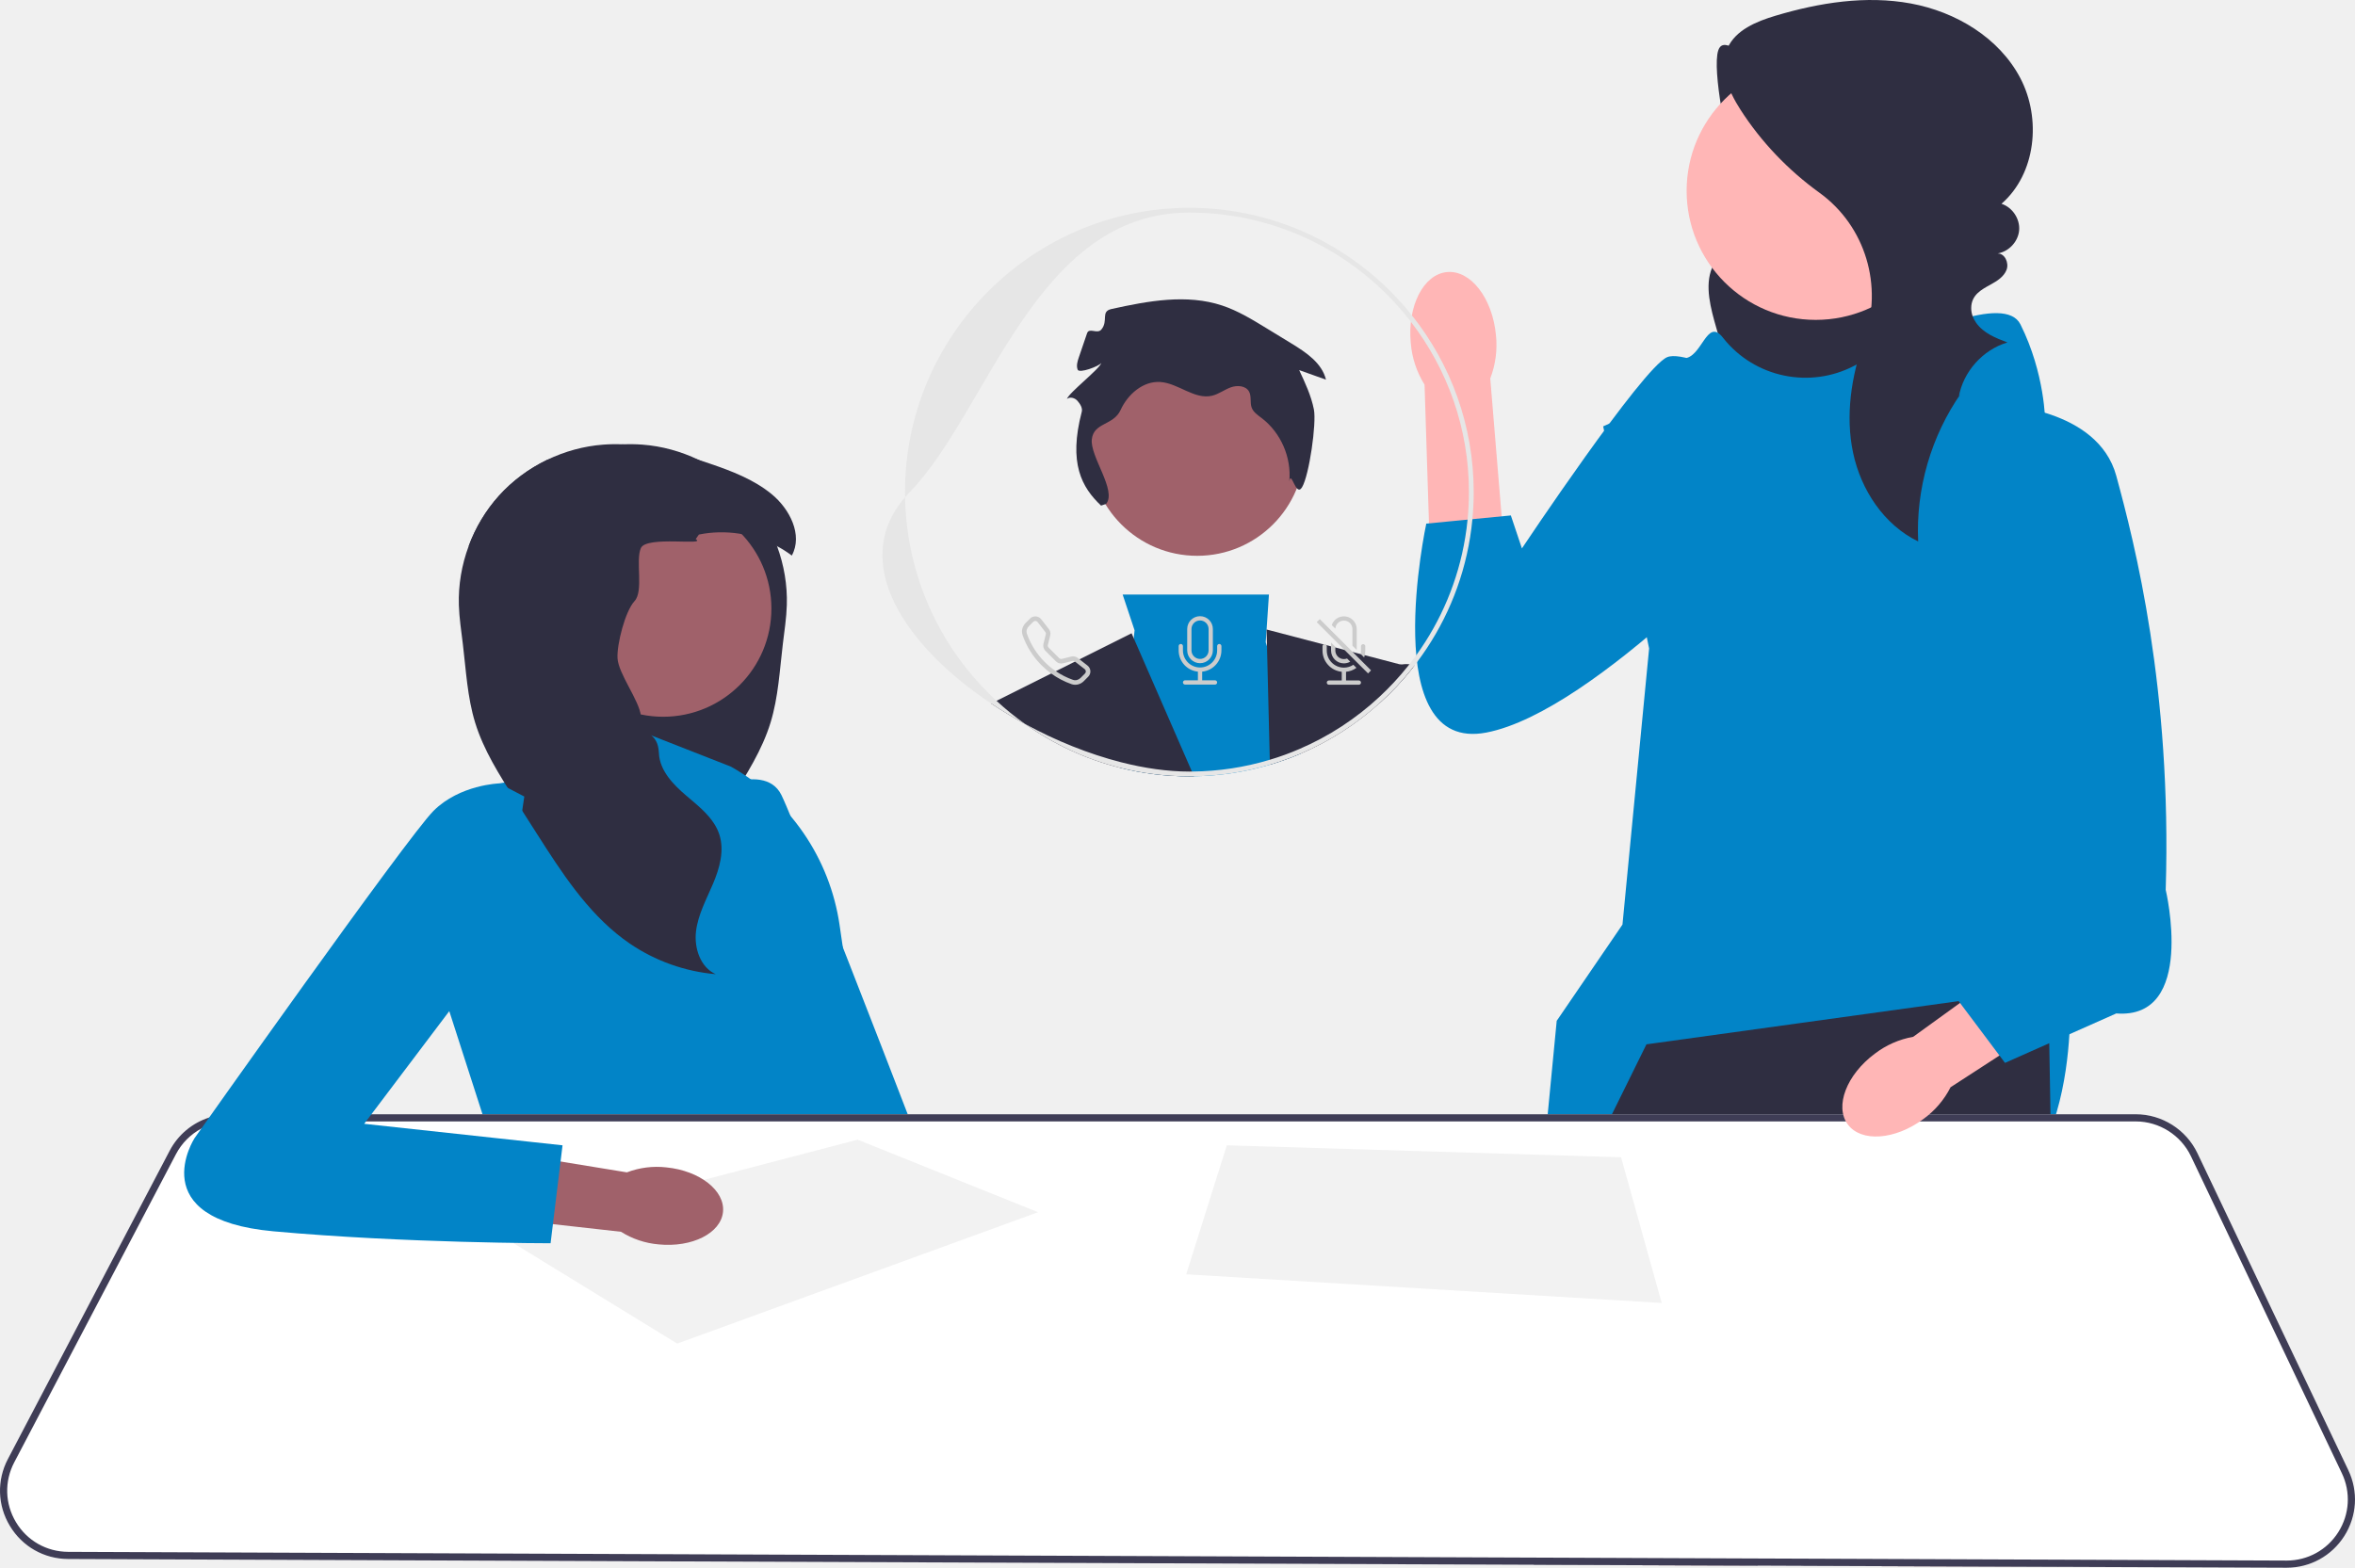
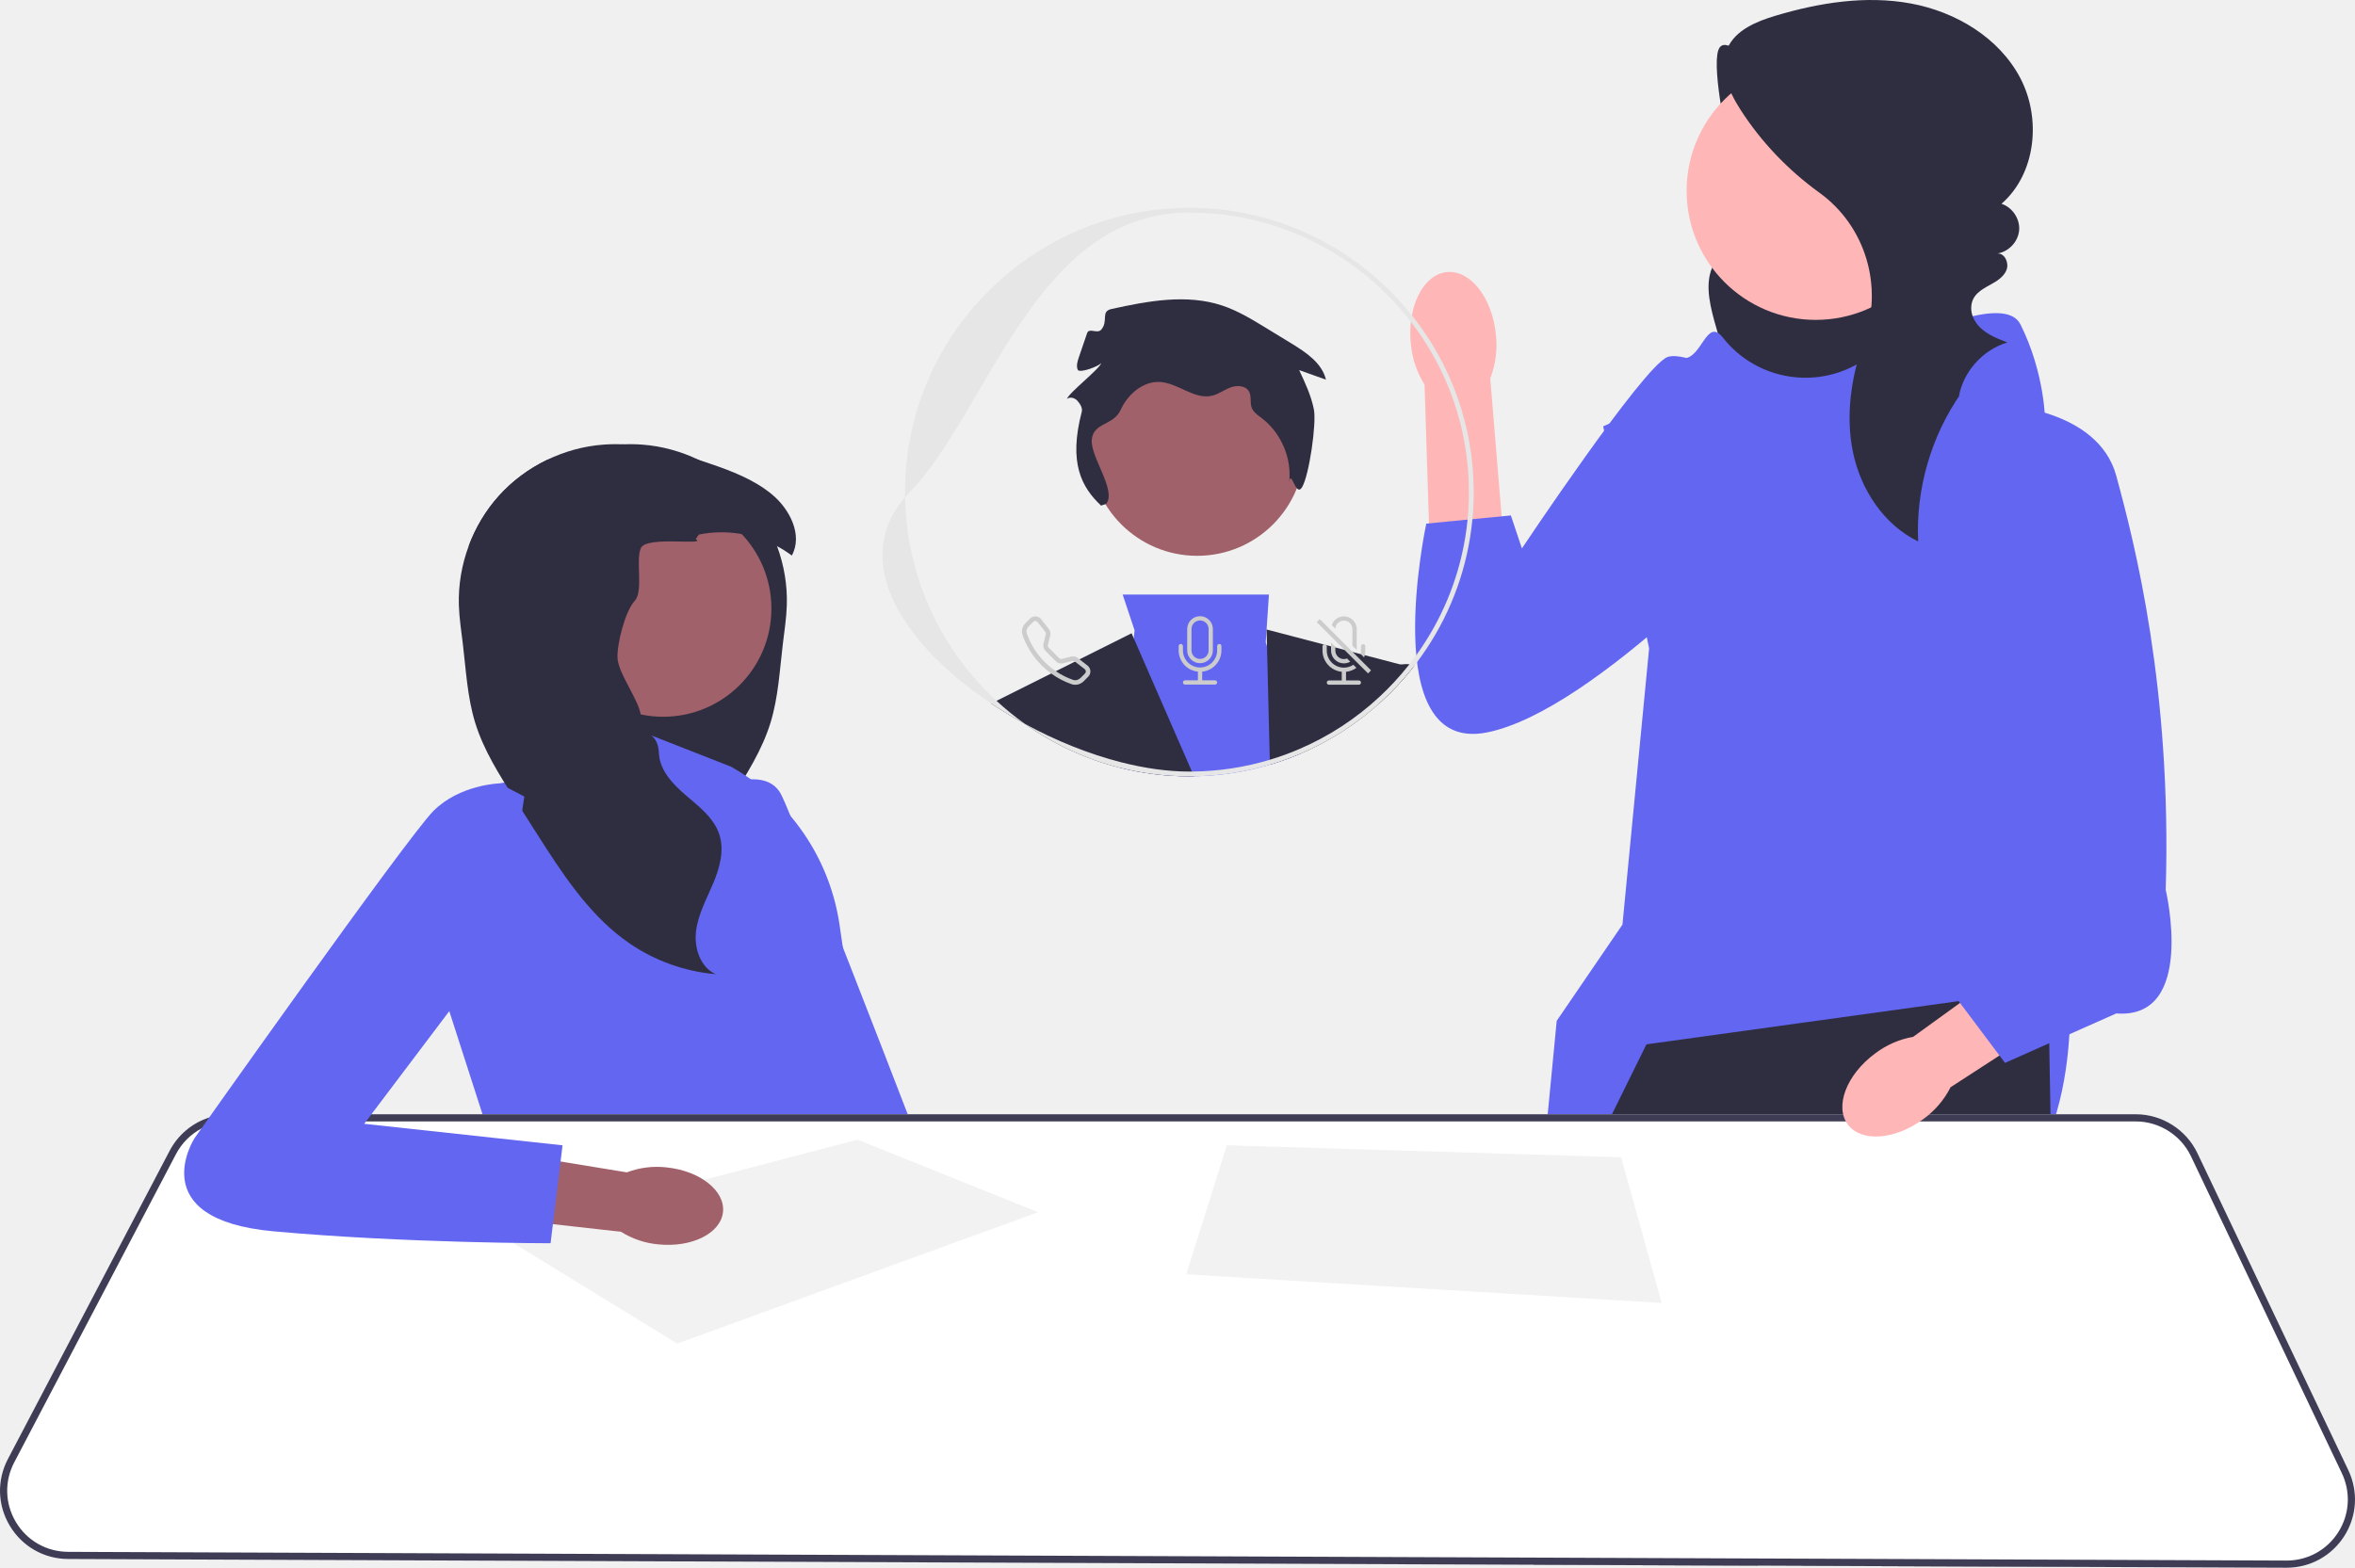
<svg xmlns="http://www.w3.org/2000/svg" width="985.56" height="656.27" viewBox="0 0 985.56 656.27">
  <path d="M741.278,25.355c-7.446,4.184-19.463-12.366-22.186-4.271-2.723,8.095,3.873,40.76,7.276,48.593,1.691,3.894,4.082,7.455,5.742,11.363,1.66,3.908,2.55,8.4,1.083,12.384-2.553,6.933-10.979,9.753-15.156,15.847-4.866,7.097-2.9,16.656-.626,24.955,1.961,7.153,4.05,14.371,7.824,20.756,3.774,6.385,9.464,11.944,16.573,14.057,9.052,2.69,18.727-.507,27.453-4.116,8.39-3.47,16.69-7.403,23.826-13.016,7.136-5.613,13.09-13.064,15.584-21.793,3.129-10.95,.515-22.934-4.903-32.951-5.418-10.017-13.432-18.363-21.655-26.242-13.849-13.27-28.588-25.612-44.083-36.916l3.248-8.652Z" fill="#2f2e41" />
  <polygon points="852.012 587.22 844.982 652.83 844.662 655.83 765.132 655.52 764.712 652.51 756.292 592.39 852.012 587.22" fill="#ffb6b6" />
  <path d="M730.412,652.38c0,.99-.01,1.99-.02,3l-82.56-.32-.27-3.01-5.09-57.07,85.37-10.35s2.75,30.27,2.57,67.75Z" fill="#ffb6b6" />
-   <path d="M721.223,141.579c13.114,16.52,36.235,21.307,54.896,11.474,26.636-14.036,63.002-30.123,69.429-17.269,10.348,20.696,10.348,40.781,10.348,40.781l10.348,241.203s5.174,97.39-59.501,88.794c-64.675-8.596-165.569,27.622-165.569,27.622l10.306-106.855,27.519-40.288,11.148-115.584-19.222-92.987,23.283-10.348s2.587-18.109,10.348-18.109c7.761,0,9.635-17.396,16.459-8.698,.068,.087,.138,.175,.208,.264Z" fill="#0284c7" />
+   <path d="M721.223,141.579c13.114,16.52,36.235,21.307,54.896,11.474,26.636-14.036,63.002-30.123,69.429-17.269,10.348,20.696,10.348,40.781,10.348,40.781l10.348,241.203s5.174,97.39-59.501,88.794c-64.675-8.596-165.569,27.622-165.569,27.622l10.306-106.855,27.519-40.288,11.148-115.584-19.222-92.987,23.283-10.348s2.587-18.109,10.348-18.109c7.761,0,9.635-17.396,16.459-8.698,.068,.087,.138,.175,.208,.264Z" fill="#6366f1" />
  <polygon points="861.532 655.9 844.662 655.83 765.132 655.52 754.782 655.48 754.182 652.47 738.182 571.7 735.682 652.4 735.592 655.4 730.392 655.38 647.832 655.06 641.912 655.03 641.892 652.03 641.542 594.99 641.222 542.17 641.172 534.18 641.182 534.17 665.902 484.06 673.112 469.44 674.592 466.44 689.032 437.17 819.692 419.08 821.692 418.8 857.192 413.89 857.452 428.44 857.602 436.7 858.132 466.44 858.192 469.44 858.252 472.87 861.472 652.89 861.532 655.9" fill="#2f2e41" />
  <circle cx="759.877" cy="79.879" r="54.028" fill="#ffb6b6" />
  <path d="M820.782,164.494c-12.61,17.988-19.059,40.214-18.035,62.158-14.297-6.926-23.947-21.559-27.231-37.102-3.284-15.543-.779-31.864,4.499-46.848,.053-.15,.106-.3,.159-.449,8.013-22.491,.567-47.629-18.787-61.61-13.055-9.431-24.378-21.262-33.068-34.824-4.906-7.656-9.076-17.261-5.411-25.583,3.377-7.668,12.102-11.253,20.13-13.651,18.333-5.476,37.812-8.592,56.629-5.127,18.817,3.465,36.931,14.286,45.824,31.227,8.893,16.941,6.563,40.061-7.871,52.62,4.553,1.472,7.774,6.298,7.387,11.067-.387,4.769-4.343,9.013-9.073,9.732,3.086-.109,4.908,3.955,3.807,6.841-1.101,2.885-3.939,4.678-6.646,6.163-3.857,2.116-8.132,4.328-8.148,9.868-.007,2.221,.785,4.377,2.08,6.183,3.136,4.375,8.2,6.345,13.074,8.195-10.309,3.036-18.53,12.251-20.376,22.838l1.058-1.696Z" fill="#2f2e41" />
  <g>
    <path id="uuid-949a288c-1385-4c96-9df8-4f861626eeb5-542" d="M590.399,143.593c-1.474-15.468,5.312-28.768,15.156-29.704,9.844-.937,19.017,10.843,20.49,26.317,.673,6.173-.142,12.418-2.377,18.212l5.419,65.619-30.847,1.887-2.067-64.889c-3.29-5.269-5.27-11.25-5.774-17.441Z" fill="#ffb6b6" />
-     <path d="M758.461,174.722s-50.397-29.645-60.772-25.198c-10.376,4.447-60.772,80.042-60.772,80.042l-4.633-13.795-35.388,3.42s-20.752,96.347,25.198,87.453c45.95-8.894,121.545-91.9,121.545-91.9l14.823-40.021Z" fill="#0284c7" />
+     <path d="M758.461,174.722s-50.397-29.645-60.772-25.198c-10.376,4.447-60.772,80.042-60.772,80.042l-4.633-13.795-35.388,3.42s-20.752,96.347,25.198,87.453c45.95-8.894,121.545-91.9,121.545-91.9l14.823-40.021Z" fill="#6366f1" />
  </g>
-   <path d="M290.895,334.007s28.455-16.682,36.118-1.214c7.663,15.469,78.457,200.004,78.457,200.004l-45.62,8.883-68.956-207.673Z" fill="#0284c7" />
+   <path d="M290.895,334.007s28.455-16.682,36.118-1.214c7.663,15.469,78.457,200.004,78.457,200.004l-45.62,8.883-68.956-207.673Z" fill="#6366f1" />
  <path d="M228.832,223.77l1.341,1.91c-5.001,2.887-5.738,10.17-3.393,15.455,2.345,5.285,6.884,9.202,10.81,13.448,3.926,4.246,7.505,9.504,7.141,15.277-.409,6.493-5.702,11.84-6.44,18.306-1.066,9.415,7.701,17.676,7.266,27.144-.329,7.23-5.889,13.039-11.405,17.729-4.317,3.677-9.015,7.372-11.929,12.115-.799,1.306-1.466,2.7-1.954,4.192-2.176,6.733-.124,14.069,2.638,20.58,2.753,6.511,6.262,12.87,7.124,19.887,.853,7.017-1.794,15.117-8.252,17.995,12.861-1.101,25.412-5.587,36.062-12.879,.959-.657,1.892-1.332,2.816-2.025,15.1-11.369,25.705-27.792,35.911-43.798,.844-1.315,1.679-2.638,2.523-3.953,2.265-3.562,4.539-7.115,6.813-10.676,6.484-10.179,13.048-20.509,16.583-32.038,3.251-10.632,3.802-21.868,5.134-32.909,.648-5.409,1.501-10.801,1.661-16.245,.258-8.376-1.172-16.787-4.086-24.648-2.851-7.728-7.132-14.931-12.648-21.06-5.649-6.28-12.559-11.387-20.163-15.064-7.363-3.562-15.375-5.773-23.538-6.386-2.736-.204-5.463-.24-8.189-.115-10.756,.444-21.388,3.162-31.727,6.502-7.603,3.677-14.514,8.784-20.163,15.064-5.516,6.129-9.797,13.332-12.648,21.06,9.912-5.294,21.69-7.115,32.713-4.867Z" fill="#2f2e41" />
-   <path d="M305.918,320.94l-51-20-1.291,20-44.709,7-21,95,19,59,142,4-5-20s23-26,9-68l-1.555-10.689c-4.065-27.947-20.847-52.435-45.445-66.311l-0-0Z" fill="#0284c7" />
+   <path d="M305.918,320.94l-51-20-1.291,20-44.709,7-21,95,19,59,142,4-5-20s23-26,9-68l-1.555-10.689c-4.065-27.947-20.847-52.435-45.445-66.311l-0-0Z" fill="#6366f1" />
  <circle cx="277.533" cy="254.742" r="45.299" fill="#a0616a" />
  <path d="M192.033,253.285c.16,5.445,1.013,10.836,1.661,16.245,1.332,11.041,1.883,22.277,5.134,32.909,3.535,11.529,10.099,21.859,16.583,32.038,2.274,3.562,4.548,7.115,6.813,10.676,.844,1.315,1.679,2.638,2.523,3.953,10.206,16.006,20.811,32.429,35.911,43.798,.924,.693,1.856,1.368,2.816,2.025,10.65,7.292,23.2,11.778,36.062,12.879-6.457-2.878-9.104-10.978-8.252-17.995,.862-7.017,4.37-13.377,7.124-19.887,2.762-6.511,4.814-13.847,2.638-20.58-.489-1.492-1.155-2.887-1.954-4.192-2.913-4.743-7.612-8.438-11.929-12.115-5.516-4.69-11.076-10.499-11.405-17.729-.435-9.468-6.484-6.297-7.55-15.713-.737-6.466-9.362-17.489-9.77-23.982-.364-5.773,3.18-19.736,7.106-23.982,3.926-4.246,.32-16.92,2.665-22.205,2.345-5.285,27.934-.862,22.934-3.748l1.341-1.91c11.023-2.247,22.801-.426,32.713,4.867,2.158,1.146,4.219,2.451,6.173,3.926,4.716-8.616-.879-19.55-8.491-25.758-7.452-6.093-16.636-9.611-25.749-12.71-1.572-.533-3.153-1.066-4.743-1.581-10.339-3.34-20.971-6.058-31.727-6.502-2.727-.124-5.454-.089-8.189,.115-8.163,.613-16.174,2.824-23.538,6.386-7.603,3.677-14.514,8.784-20.163,15.064-5.516,6.129-9.797,13.332-12.648,21.06-2.913,7.861-4.343,16.272-4.086,24.648Z" fill="#2f2e41" />
  <path d="M982.762,615.41l-63.14-132.67c-4.71-9.9-14.84-16.3-25.81-16.3H96.292c-3.03,0-5.98,.47-8.76,1.37-7.03,2.25-13.01,7.17-16.55,13.93L3.302,610.76c-4.68,8.91-4.37,19.39,.83,28.01,5.19,8.63,14.3,13.81,24.37,13.85l613.41,2.41,5.92,.03,82.56,.32,5.2,.02,19.19,.08,10.35,.04,79.53,.31,16.87,.07,95.31,.37h.12c9.84,0,18.85-4.96,24.13-13.27,5.3-8.35,5.92-18.67,1.67-27.59Z" fill="#fff" />
  <path d="M982.762,615.41l-63.14-132.67c-4.71-9.9-14.84-16.3-25.81-16.3H96.292c-3.03,0-5.98,.47-8.76,1.37-7.03,2.25-13.01,7.17-16.55,13.93L3.302,610.76c-4.68,8.91-4.37,19.39,.83,28.01,5.19,8.63,14.3,13.81,24.37,13.85l613.41,2.41,5.92,.03,82.56,.32,5.2,.02,19.19,.08,10.35,.04,79.53,.31,16.87,.07,95.31,.37h.12c9.84,0,18.85-4.96,24.13-13.27,5.3-8.35,5.92-18.67,1.67-27.59Zm-4.2,25.98c-4.73,7.45-12.79,11.88-21.6,11.88h-.11l-95.38-.38-16.49-.06-80.27-.32-10.53-.04-18.5-.07-5.27-.02-82.85-.33-5.67-.02-613.38-2.41c-9.01-.04-17.17-4.67-21.81-12.39-4.65-7.72-4.93-17.1-.74-25.08l67.68-129.01c2.44-4.65,6.16-8.33,10.61-10.7,3.63-1.94,7.75-3,12.04-3H893.812c9.82,0,18.88,5.73,23.1,14.59l63.14,132.66c3.81,8,3.25,17.23-1.49,24.7Z" fill="#3f3d56" />
  <polygon points="283.418 562.44 434.418 507.44 358.918 477.074 208.418 516.44 283.418 562.44" fill="#f2f2f2" />
  <polygon points="513.418 479.44 496.418 533.44 695.418 545.44 678.418 484.44 513.418 479.44" fill="#f2f2f2" />
  <path id="uuid-bc099db1-a2ce-4512-8b55-449b58adbd20-543" d="M278.846,488.677c13.992,1.387,24.617,9.731,23.732,18.636-.884,8.904-12.943,14.995-26.939,13.605-5.599-.478-11.001-2.291-15.756-5.285l-59.209-6.627,3.702-27.719,57.976,9.476c5.252-2.002,10.907-2.718,16.492-2.086Z" fill="#a0616a" />
-   <path d="M219.418,333.44l-10.5-5.5s-16.5,.5-27.5,11.5c-11,11-100,137-100,137,0,0-22,34,33,39s116,5,116,5l5-41-83-9,58.122-77,8.878-60Z" fill="#0284c7" />
+   <path d="M219.418,333.44l-10.5-5.5s-16.5,.5-27.5,11.5c-11,11-100,137-100,137,0,0-22,34,33,39s116,5,116,5l5-41-83-9,58.122-77,8.878-60Z" fill="#6366f1" />
  <g>
    <g>
      <g>
-         <path d="M531.448,320.12c-10.09,2.99-20.75,4.68-31.76,4.84-.65,.02-1.3,.03-1.95,.03-9.96,0-19.63-1.23-28.88-3.55l.24-2.37,5.38-51.89,.34-3.32-4.99-14.97h61.22l-.98,14.63-.36,5.33,.53,1.69,13.5,43.02,.6,1.92c-4.18,1.79-8.48,3.34-12.89,4.64Z" fill="#0284c7" />
+         <path d="M531.448,320.12c-10.09,2.99-20.75,4.68-31.76,4.84-.65,.02-1.3,.03-1.95,.03-9.96,0-19.63-1.23-28.88-3.55l.24-2.37,5.38-51.89,.34-3.32-4.99-14.97h61.22l-.98,14.63-.36,5.33,.53,1.69,13.5,43.02,.6,1.92c-4.18,1.79-8.48,3.34-12.89,4.64Z" fill="#6366f1" />
        <path d="M468.858,321.44c-14.53-3.63-28.01-9.95-39.88-18.38-4.89-2.65-9.64-5.52-14.19-8.56l2.25-1.13,56.53-28.27,.91,2.08,24.34,55.8,.87,1.98c-.65,.02-1.3,.03-1.95,.03-9.96,0-19.63-1.23-28.88-3.55Z" fill="#2f2e41" />
        <path d="M592.018,278.52c-.25,.34-.51,.67-.77,1-4.22,5.36-8.9,10.34-13.96,14.89l-.04-2.67-.14-9.83s4.04-2.95,9.03-3.72c1.19-.19,2.44-.25,3.7-.11,.73,.07,1.45,.21,2.18,.44Z" fill="#2f2e41" />
        <path d="M577.288,294.41c-9.68,8.73-20.8,15.89-32.95,21.07-4.18,1.79-8.48,3.34-12.89,4.64l-.05-2.07-1.16-47.51-.17-7.02,56.07,14.67,2.98,.78,2.13,.55c-4.22,5.36-8.9,10.34-13.96,14.89Z" fill="#2f2e41" />
        <circle cx="501.015" cy="187.758" r="44.91" fill="#a0616a" />
      </g>
      <path d="M531.402,318.05c-10.34,3.12-21.27,4.83-32.58,4.93l.87,1.98c11.01-.16,21.67-1.85,31.76-4.84l-.05-2.07Zm-114.36-24.68c-23.05-21.3-37.68-51.58-38.27-85.22-23.53,27.24-.15,62.2,36.02,86.35,4.55,3.04,9.3,5.91,14.19,8.56-4.19-2.97-8.18-6.21-11.94-9.69Zm173.82-161.39c-21.82-27.4-55.45-44.99-93.12-44.99-65.61,0-119,53.38-119,119,0,.72,.01,1.44,.03,2.16,.62-.73,1.28-1.45,1.97-2.16,33-34,52.49-117,117-117,37.71,0,71.31,17.93,92.72,45.72,15.22,19.74,24.28,44.47,24.28,71.28,0,3.89-.19,7.74-.57,11.53-.24,2.52-.57,5.02-.98,7.49-2.98,18.15-10.15,34.92-20.48,49.25-.93,1.3-1.89,2.57-2.87,3.82-.24,.3-.47,.6-.72,.89-3.64,4.55-7.61,8.82-11.87,12.77-9.77,9.08-21.09,16.5-33.51,21.82-4,1.73-8.12,3.23-12.34,4.49-10.34,3.12-21.27,4.83-32.58,4.93-.36,.01-.72,.01-1.08,.01-9.06,0-18.77-1.39-28.64-3.92-13.48-3.45-27.27-9.01-40.12-16.01,11.87,8.43,25.35,14.75,39.88,18.38,9.25,2.32,18.92,3.55,28.88,3.55,.65,0,1.3-.01,1.95-.03,11.01-.16,21.67-1.85,31.76-4.84,4.41-1.3,8.71-2.85,12.89-4.64,12.15-5.18,23.27-12.34,32.95-21.07,5.06-4.55,9.74-9.53,13.96-14.89,.26-.33,.52-.66,.77-1,.34-.44,.68-.89,1.01-1.34,11.31-15.07,19.11-32.91,22.21-52.3,.4-2.49,.72-5.01,.96-7.56,.36-3.73,.54-7.51,.54-11.33,0-27.95-9.68-53.68-25.88-74.01Z" fill="#e6e6e6" />
    </g>
    <path d="M460.792,211.649c-8.082-7.624-13.717-17.729-8.078-39.271,.42-1.604-.705-3.325-1.792-4.577-1.087-1.252-3.136-1.834-4.425-.792,.918-2.704,13.503-12.364,14.421-15.069-1.073,1.423-9.255,4.473-9.911,2.817s-.081-3.518,.495-5.204l3.435-10.051c.864-2.528,4.272,.492,5.981-1.561,3.061-3.679-.432-7.558,4.242-8.589,15.296-3.376,31.512-6.392,46.372-1.437,6.491,2.165,12.394,5.761,18.234,9.327l10.685,6.525c6.13,3.743,12.788,8.184,14.467,15.168l-11.22-4.01c2.499,5.322,5.021,10.709,6.164,16.476,1.143,5.767-1.949,27.481-4.944,32.541-2.631,4.445-4.494-7.492-5.359-2.4,.991-10.003-3.512-20.378-11.494-26.487-1.637-1.253-3.504-2.458-4.232-4.387-.812-2.151,.002-4.738-1.107-6.752-1.379-2.504-4.979-2.743-7.663-1.76-2.684,.983-5.031,2.83-7.812,3.492-7.372,1.755-14.079-5.215-21.64-5.74-7.202-.499-13.645,5.139-16.64,11.708-2.995,6.569-11.279,5.147-12.054,12.325-.775,7.178,10.535,21.383,6,27l-2.126,.709Z" fill="#2f2e41" />
    <path d="M455.122,278.61l-3.35-2.61-.78-.6c-.75-.59-1.74-.79-2.67-.56l-3.92,.98c-.41,.1-.85-.02-1.15-.32l-4.4-4.4c-.3-.3-.42-.74-.32-1.15l.98-3.92c.24-.93,.03-1.91-.56-2.67l-3.21-4.13c-.08-.1-.17-.2-.26-.29-1.22-1.22-3.19-1.22-4.41,0l-1.85,1.85c-1.33,1.32-1.91,3.31-1.26,5.15,1.66,4.72,4.36,9.01,7.91,12.54,1.26,1.26,2.61,2.42,4.04,3.46,2.6,1.88,5.46,3.38,8.5,4.45,1.85,.65,3.83,.07,5.15-1.25l1.85-1.86c1.33-1.32,1.19-3.51-.29-4.67Zm-1.06,3.33l-1.85,1.85c-.87,.86-2.09,1.18-3.17,.8-2.55-.89-4.96-2.11-7.19-3.63-1.66-1.11-3.21-2.4-4.63-3.83-3.34-3.33-5.89-7.37-7.46-11.82-.38-1.08-.06-2.3,.8-3.17l1.86-1.85c.03-.04,.07-.07,.11-.1,.53-.41,1.29-.32,1.7,.21l3.21,4.13c.23,.29,.31,.68,.22,1.04l-.98,3.92c-.27,1.06,.05,2.19,.82,2.96l4.4,4.4c.77,.78,1.9,1.09,2.96,.82l3.92-.98c.36-.09,.75-.01,1.04,.22l.05,.04,4.08,3.17c.04,.03,.08,.07,.11,.1,.48,.48,.48,1.24,0,1.72Z" fill="#ccc" />
    <g>
      <path d="M494.16,269.572c.494,0,.895,.401,.895,.895v1.79c0,3.953,3.205,7.158,7.158,7.158s7.158-3.205,7.158-7.158v-1.79c0-.494,.401-.895,.895-.895s.895,.401,.895,.895v1.79c0,4.595-3.481,8.443-8.053,8.903v3.624h5.369c.494,0,.895,.401,.895,.895s-.401,.895-.895,.895h-12.527c-.494,0-.895-.401-.895-.895s.401-.895,.895-.895h5.369v-3.624c-4.572-.46-8.053-4.308-8.053-8.903v-1.79c0-.494,.401-.895,.895-.895Z" fill="#ccc" />
      <path d="M502.212,257.94c-2.96,0-5.37,2.4-5.37,5.37v8.95c0,2.96,2.41,5.36,5.37,5.36,2.97,0,5.37-2.4,5.37-5.36v-8.95c0-2.97-2.4-5.37-5.37-5.37Zm3.58,14.32c0,1.97-1.6,3.58-3.58,3.58s-3.58-1.61-3.58-3.58v-8.95c0-1.98,1.6-3.58,3.58-3.58s3.58,1.6,3.58,3.58v8.95Z" fill="#ccc" />
    </g>
    <g>
      <path d="M564.142,258.29c-2.81-.95-5.86,.55-6.81,3.36l1.51,1.51c.1-1.9,1.68-3.39,3.59-3.38,1.97,.01,3.57,1.62,3.56,3.59v6.94l1.79,1.79v-8.73c0-2.29-1.47-4.34-3.64-5.08Zm4.54,26.56h-5.37v-3.63c1.57-.15,3.07-.72,4.35-1.65l-1.29-1.29c-1.13,.76-2.49,1.2-3.96,1.2-3.95,0-7.16-3.21-7.16-7.16v-1.79c0-.16-.04-.32-.13-.45-.15-.26-.43-.44-.76-.44-.16,0-.31,.04-.44,.12-.27,.15-.46,.44-.46,.77v1.79c0,4.59,3.49,8.44,8.06,8.9v3.63h-5.37c-.5,0-.9,.4-.9,.89,0,.5,.4,.9,.9,.9h12.53c.49,0,.89-.4,.89-.9,0-.49-.4-.89-.89-.89Zm1.79-15.21c-.5,0-.9,.4-.9,.89v1.79c0,.48-.05,.96-.14,1.43l.09,.09,1.36,1.37c.1-.31,.19-.62,.26-.94,.15-.63,.22-1.28,.22-1.95v-1.79c0-.49-.4-.89-.89-.89Z" fill="#ccc" />
      <path d="M566.102,272.95l-13.79-13.79-1.27,1.27,11.62,11.62,9.86,9.85,1.26-1.27-7.68-7.68Zm-2.37,2.7c-1.83,.73-3.91-.17-4.64-2.01-.17-.42-.26-.87-.26-1.32v-1.57l-1.79-1.79v3.36c0,2.96,2.41,5.37,5.37,5.37,.93,0,1.85-.24,2.66-.7l-1.34-1.34Z" fill="#ccc" />
    </g>
  </g>
  <path id="uuid-cb65f836-e7d9-440e-b153-5c66ba7afb8d-544" d="M804.947,468.419c-11.871,8.815-26.042,9.835-31.651,2.28-5.609-7.556-.532-20.824,11.345-29.641,4.696-3.587,10.182-5.997,16.001-7.029l50.769-36.715,16.721,24.192-51.825,33.626c-2.671,5.273-6.567,9.829-11.361,13.287Z" fill="#ffb6b6" />
-   <path d="M836.932,169.416s40.954,1.294,48.715,29.751c7.761,28.457,23.283,89.112,20.696,173.33,0,0,12.935,54.327-20.696,51.74l-46.566,20.696-31.044-41.392,25.87-31.044,3.025-203.081Z" fill="#0284c7" />
+   <path d="M836.932,169.416s40.954,1.294,48.715,29.751c7.761,28.457,23.283,89.112,20.696,173.33,0,0,12.935,54.327-20.696,51.74l-46.566,20.696-31.044-41.392,25.87-31.044,3.025-203.081Z" fill="#6366f1" />
</svg>
